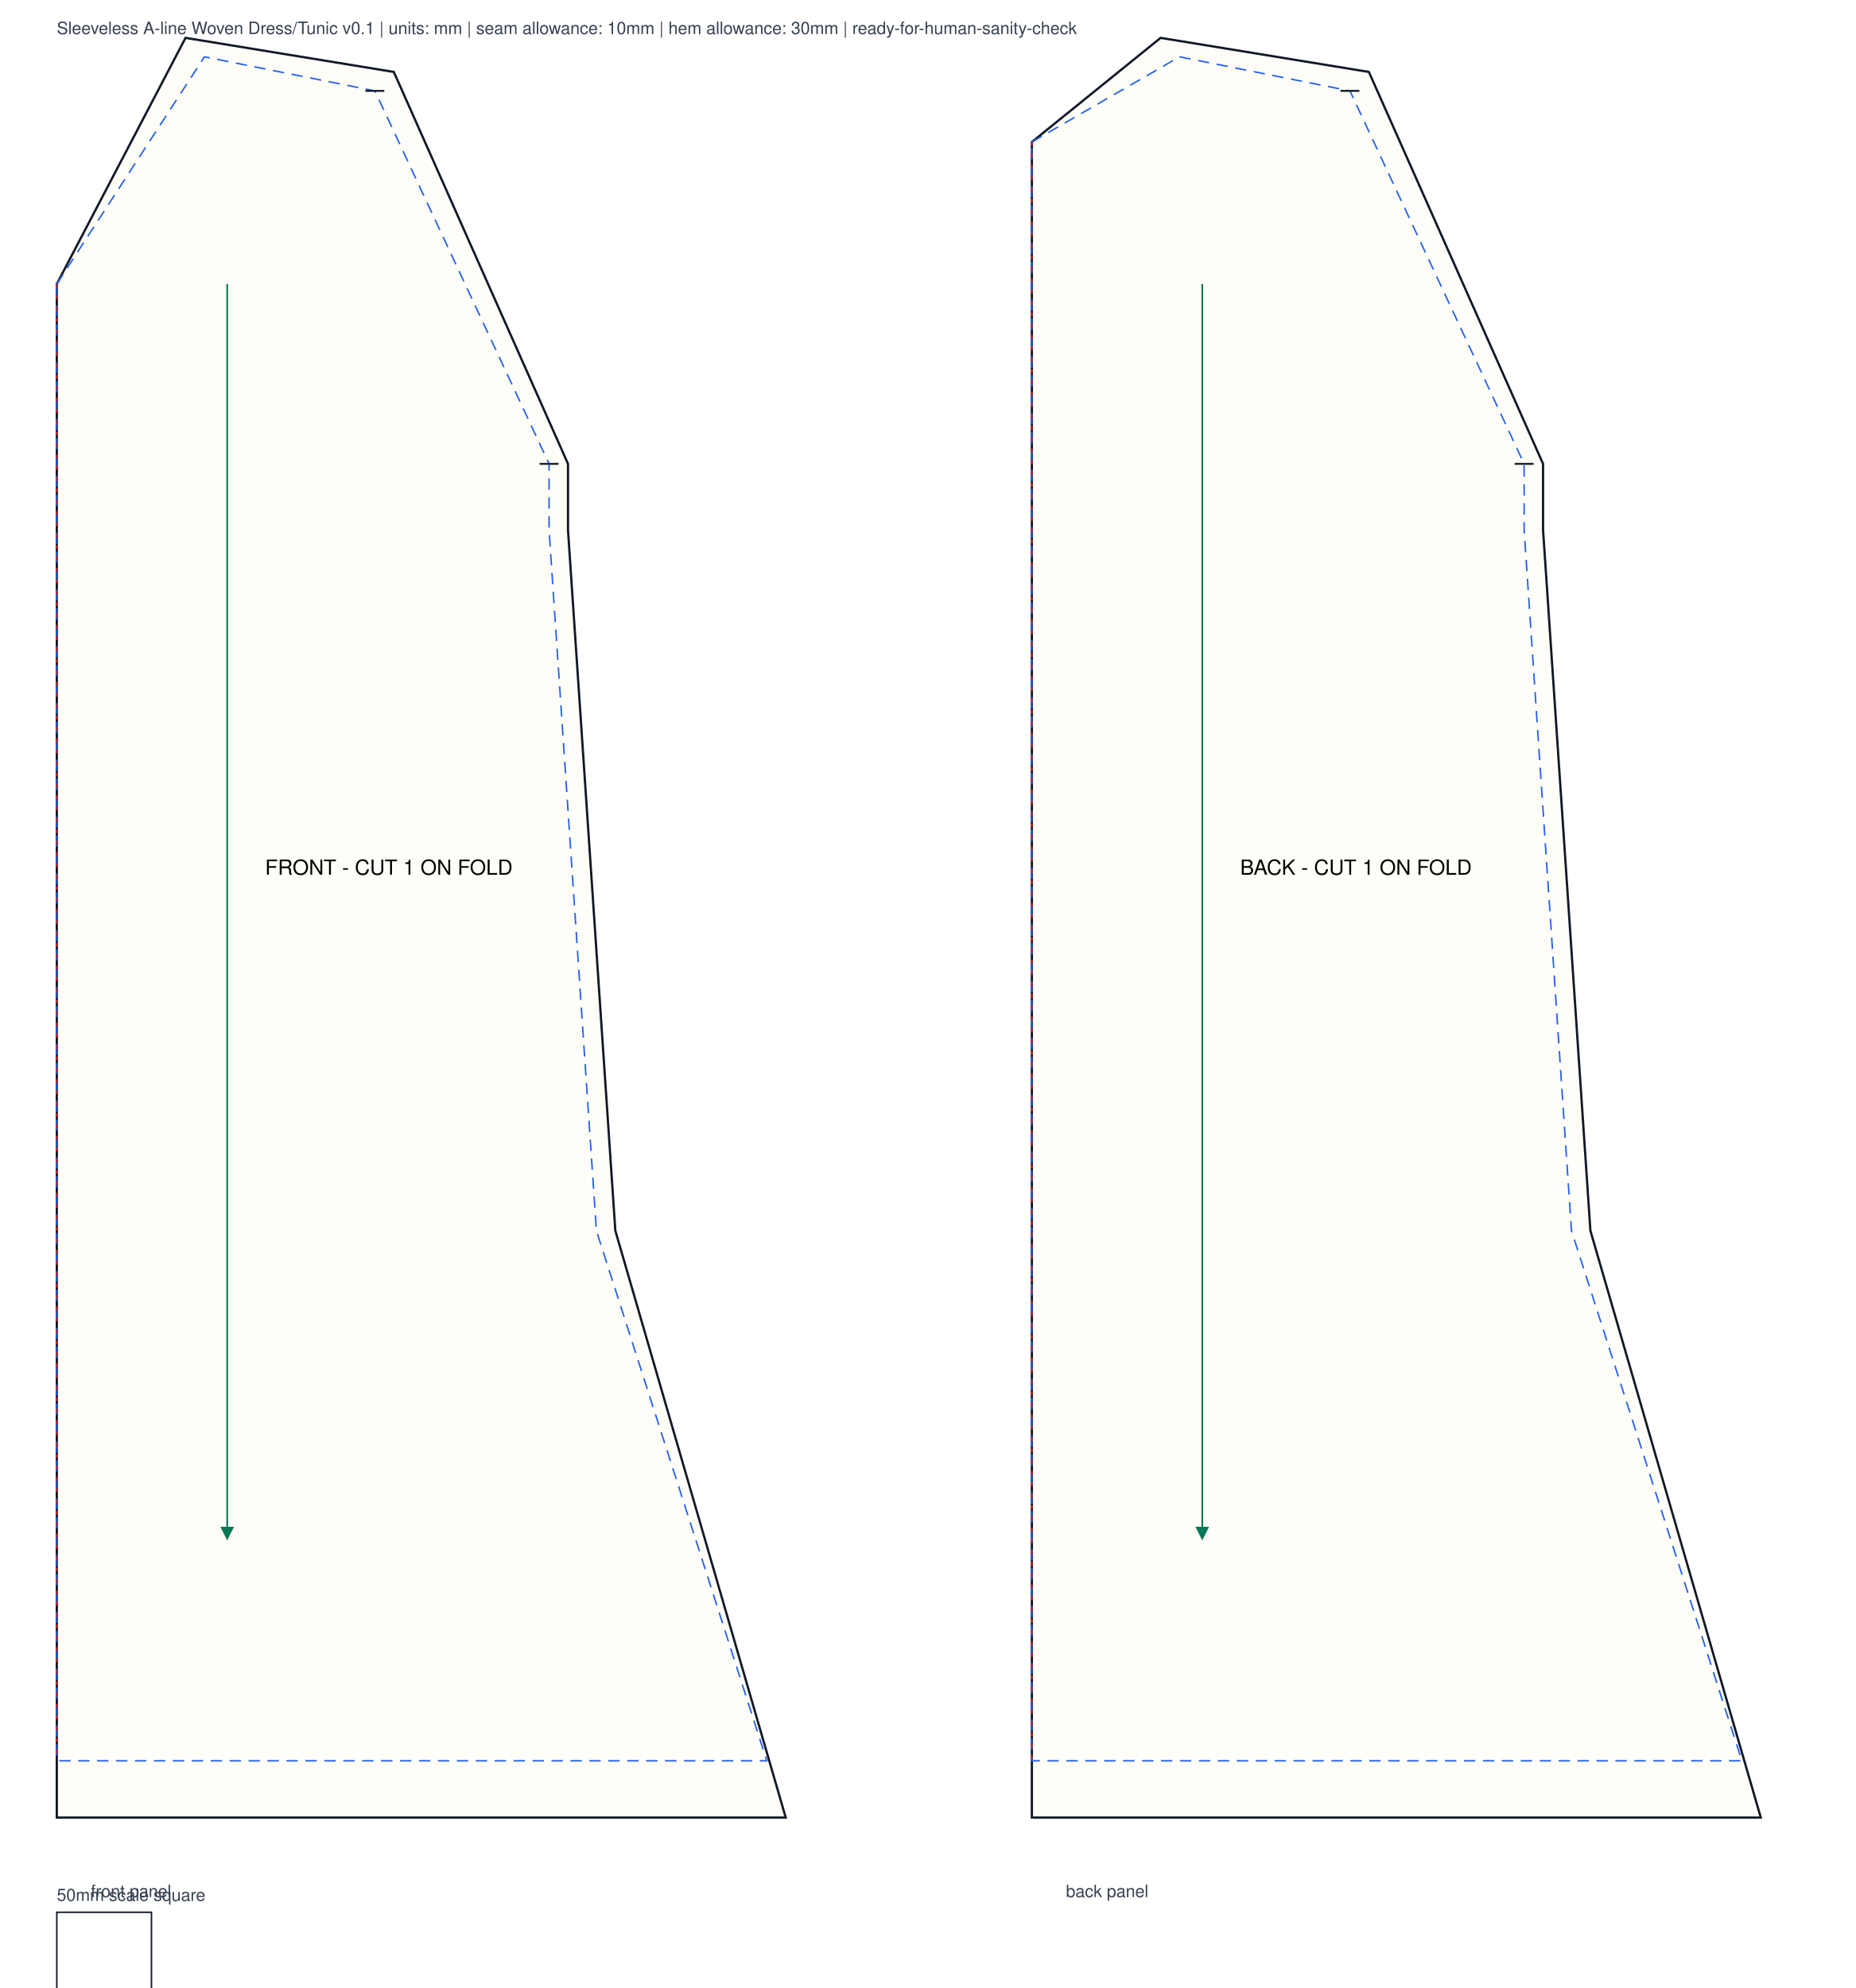
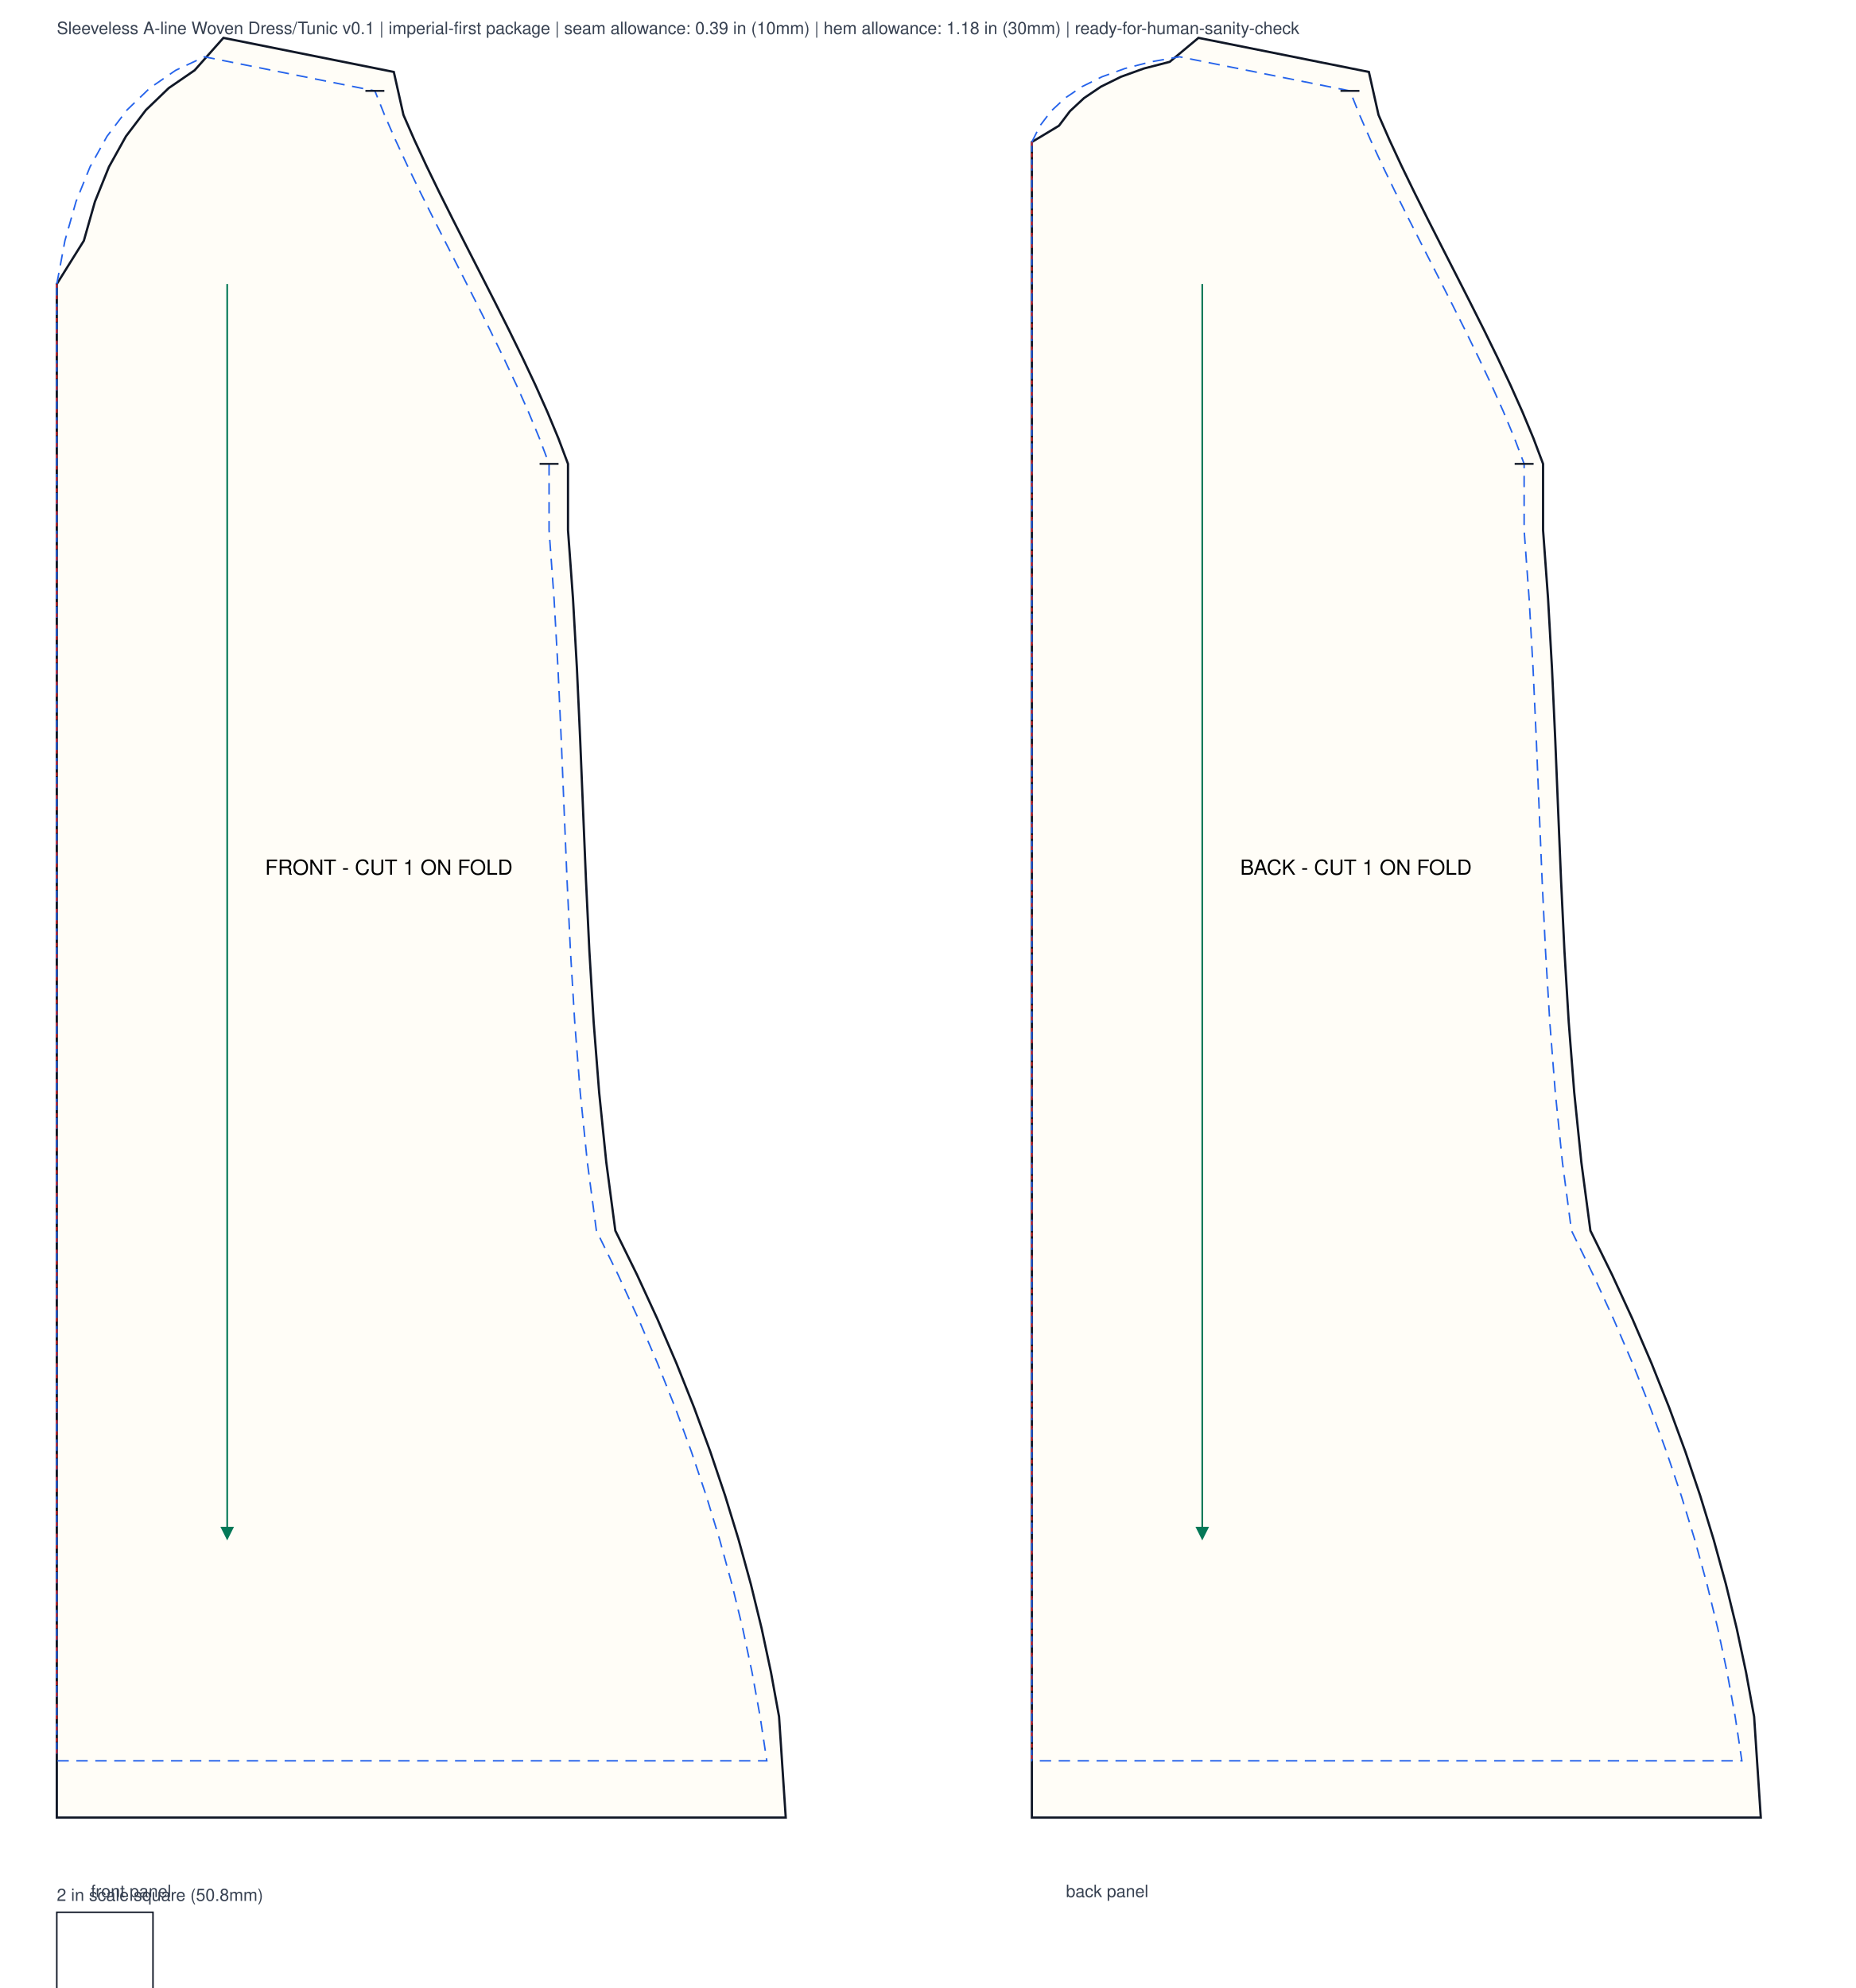
<svg xmlns="http://www.w3.org/2000/svg" width="980mm" height="1050mm" viewBox="-30 -30 980 1050">
  <style>
    .cut { fill: #fffdf7; stroke: #111827; stroke-width: 1.2; }
    .seam { fill: none; stroke: #2563eb; stroke-width: 0.8; stroke-dasharray: 6 4; }
    .fold { stroke: #dc2626; stroke-width: 0.8; stroke-dasharray: 2 4; }
    .grain { stroke: #047857; stroke-width: 0.9; marker-end: url(#arrow); }
    .notch { stroke: #111827; stroke-width: 1; }
    .label { font-family: Helvetica, Arial, sans-serif; font-size: 11px; letter-spacing: 0; }
    .caption, .info { font-family: Helvetica, Arial, sans-serif; font-size: 9px; letter-spacing: 0; fill: #374151; }
    .scale { fill: none; stroke: #111827; stroke-width: 0.8; }
  </style>
  <defs>
    <marker id="arrow" markerWidth="8" markerHeight="8" refX="4" refY="4" orient="auto">
      <path d="M 0 0 L 8 4 L 0 8 z" fill="#047857" />
    </marker>
  </defs>
-   <text x="0" y="-12" class="info">Sleeveless A-line Woven Dress/Tunic v0.1 | units: mm | seam allowance: 10mm | hem allowance: 30mm | ready-for-human-sanity-check</text>
-   <rect x="0" y="980" width="50" height="50" class="scale" />
-   <text x="0" y="974" class="caption">50mm scale square</text>
+   <text x="0" y="-12" class="info">Sleeveless A-line Woven Dress/Tunic v0.1 | imperial-first package | seam allowance: 0.39 in (10mm) | hem allowance: 1.18 in (30mm) | ready-for-human-sanity-check</text>
+   <rect x="0" y="980" width="50.8" height="50.8" class="scale" />
+   <text x="0" y="974" class="caption">2 in scale square (50.8mm)</text>
  <g id="front-half">
-     <path d="M 0 120 L 68 -10 L 178 8 L 270 215 L 270 250 L 295 620 L 385 930 L 0 930 Z" class="cut" />
-     <path d="M 0 120 L 78 0 L 168 18 L 260 215 L 260 250 L 285 620 L 375 900 L 0 900 Z" class="seam" />
+     <path d="M 0 120 L 14.29 97.13 L 20.14 76.5 L 27.55 58.13 L 36.52 42 L 47.05 28.13 L 59.14 16.5 L 72.79 7.13 L 88 -10 L 178 8 L 183.09 30.71 L 188.87 43.92 L 195.21 57.57 L 202.01 71.57 L 209.15 85.86 L 216.52 100.36 L 224 115 L 231.48 129.7 L 238.85 144.38 L 245.99 158.98 L 252.79 173.41 L 259.13 187.61 L 264.91 201.5 L 270 215 L 270 250 L 272.64 286.28 L 274.71 323.04 L 276.41 360.16 L 277.94 397.52 L 279.5 435 L 281.3 472.48 L 283.55 509.84 L 286.45 546.96 L 290.2 583.72 L 295 620 L 306.47 643.33 L 317.22 666.67 L 327.25 690 L 336.56 713.33 L 345.14 736.67 L 353 760 L 360.14 783.33 L 366.56 806.67 L 372.25 830 L 377.22 853.33 L 381.47 876.67 L 385 930 L 0 930 Z" class="cut" />
+     <path d="M 0 120 L 4.29 97.13 L 10.14 76.5 L 17.55 58.13 L 26.52 42 L 37.05 28.13 L 49.14 16.5 L 62.79 7.13 L 78 0 L 168 18 L 173.09 30.71 L 178.87 43.92 L 185.21 57.57 L 192.01 71.57 L 199.15 85.86 L 206.52 100.36 L 214 115 L 221.48 129.7 L 228.85 144.38 L 235.99 158.98 L 242.79 173.41 L 249.13 187.61 L 254.91 201.5 L 260 215 L 260 250 L 262.64 286.28 L 264.71 323.04 L 266.41 360.16 L 267.94 397.52 L 269.5 435 L 271.3 472.48 L 273.55 509.84 L 276.45 546.96 L 280.2 583.72 L 285 620 L 296.47 643.33 L 307.22 666.67 L 317.25 690 L 326.56 713.33 L 335.14 736.67 L 343 760 L 350.14 783.33 L 356.56 806.67 L 362.25 830 L 367.22 853.33 L 371.47 876.67 L 375 900 L 0 900 Z" class="seam" />
    <line x1="0" y1="120" x2="0" y2="900" class="fold" />
    <line x1="90" y1="120" x2="90" y2="780" class="grain" />
    <path d="M 163 18 L 173 18" class="notch" />
    <path d="M 255 215 L 265 215" class="notch" />
    <text x="110" y="432" class="label">FRONT - CUT 1 ON FOLD</text>
    <text x="18" y="972" class="caption">front panel</text>
  </g>
  <g id="back-half">
-     <path d="M 515 45 L 583 -10 L 693 8 L 785 215 L 785 250 L 810 620 L 900 930 L 515 930 Z" class="cut" />
-     <path d="M 515 45 L 593 0 L 683 18 L 775 215 L 775 250 L 800 620 L 890 900 L 515 900 Z" class="seam" />
+     <path d="M 515 45 L 529.29 36.42 L 535.14 28.69 L 542.55 21.8 L 551.52 15.75 L 562.05 10.55 L 574.14 6.19 L 587.79 2.67 L 603 -10 L 693 8 L 698.09 30.71 L 703.87 43.92 L 710.21 57.57 L 717.01 71.57 L 724.15 85.86 L 731.52 100.36 L 739 115 L 746.48 129.7 L 753.85 144.38 L 760.99 158.98 L 767.79 173.41 L 774.13 187.61 L 779.91 201.5 L 785 215 L 785 250 L 787.64 286.28 L 789.71 323.04 L 791.41 360.16 L 792.94 397.52 L 794.5 435 L 796.3 472.48 L 798.55 509.84 L 801.45 546.96 L 805.2 583.72 L 810 620 L 821.47 643.33 L 832.22 666.67 L 842.25 690 L 851.56 713.33 L 860.14 736.67 L 868 760 L 875.14 783.33 L 881.56 806.67 L 887.25 830 L 892.22 853.33 L 896.47 876.67 L 900 930 L 515 930 Z" class="cut" />
+     <path d="M 515 45 L 519.29 36.42 L 525.14 28.69 L 532.55 21.8 L 541.52 15.75 L 552.05 10.55 L 564.14 6.19 L 577.79 2.67 L 593 0 L 683 18 L 688.09 30.71 L 693.87 43.92 L 700.21 57.57 L 707.01 71.57 L 714.15 85.86 L 721.52 100.36 L 729 115 L 736.48 129.7 L 743.85 144.38 L 750.99 158.98 L 757.79 173.41 L 764.13 187.61 L 769.91 201.5 L 775 215 L 775 250 L 777.64 286.28 L 779.71 323.04 L 781.41 360.16 L 782.94 397.52 L 784.5 435 L 786.3 472.48 L 788.55 509.84 L 791.45 546.96 L 795.2 583.72 L 800 620 L 811.47 643.33 L 822.22 666.67 L 832.25 690 L 841.56 713.33 L 850.14 736.67 L 858 760 L 865.14 783.33 L 871.56 806.67 L 877.25 830 L 882.22 853.33 L 886.47 876.67 L 890 900 L 515 900 Z" class="seam" />
    <line x1="515" y1="45" x2="515" y2="900" class="fold" />
    <line x1="605" y1="120" x2="605" y2="780" class="grain" />
    <path d="M 678 18 L 688 18" class="notch" />
    <path d="M 770 215 L 780 215" class="notch" />
    <text x="625" y="432" class="label">BACK - CUT 1 ON FOLD</text>
    <text x="533" y="972" class="caption">back panel</text>
  </g>
</svg>
